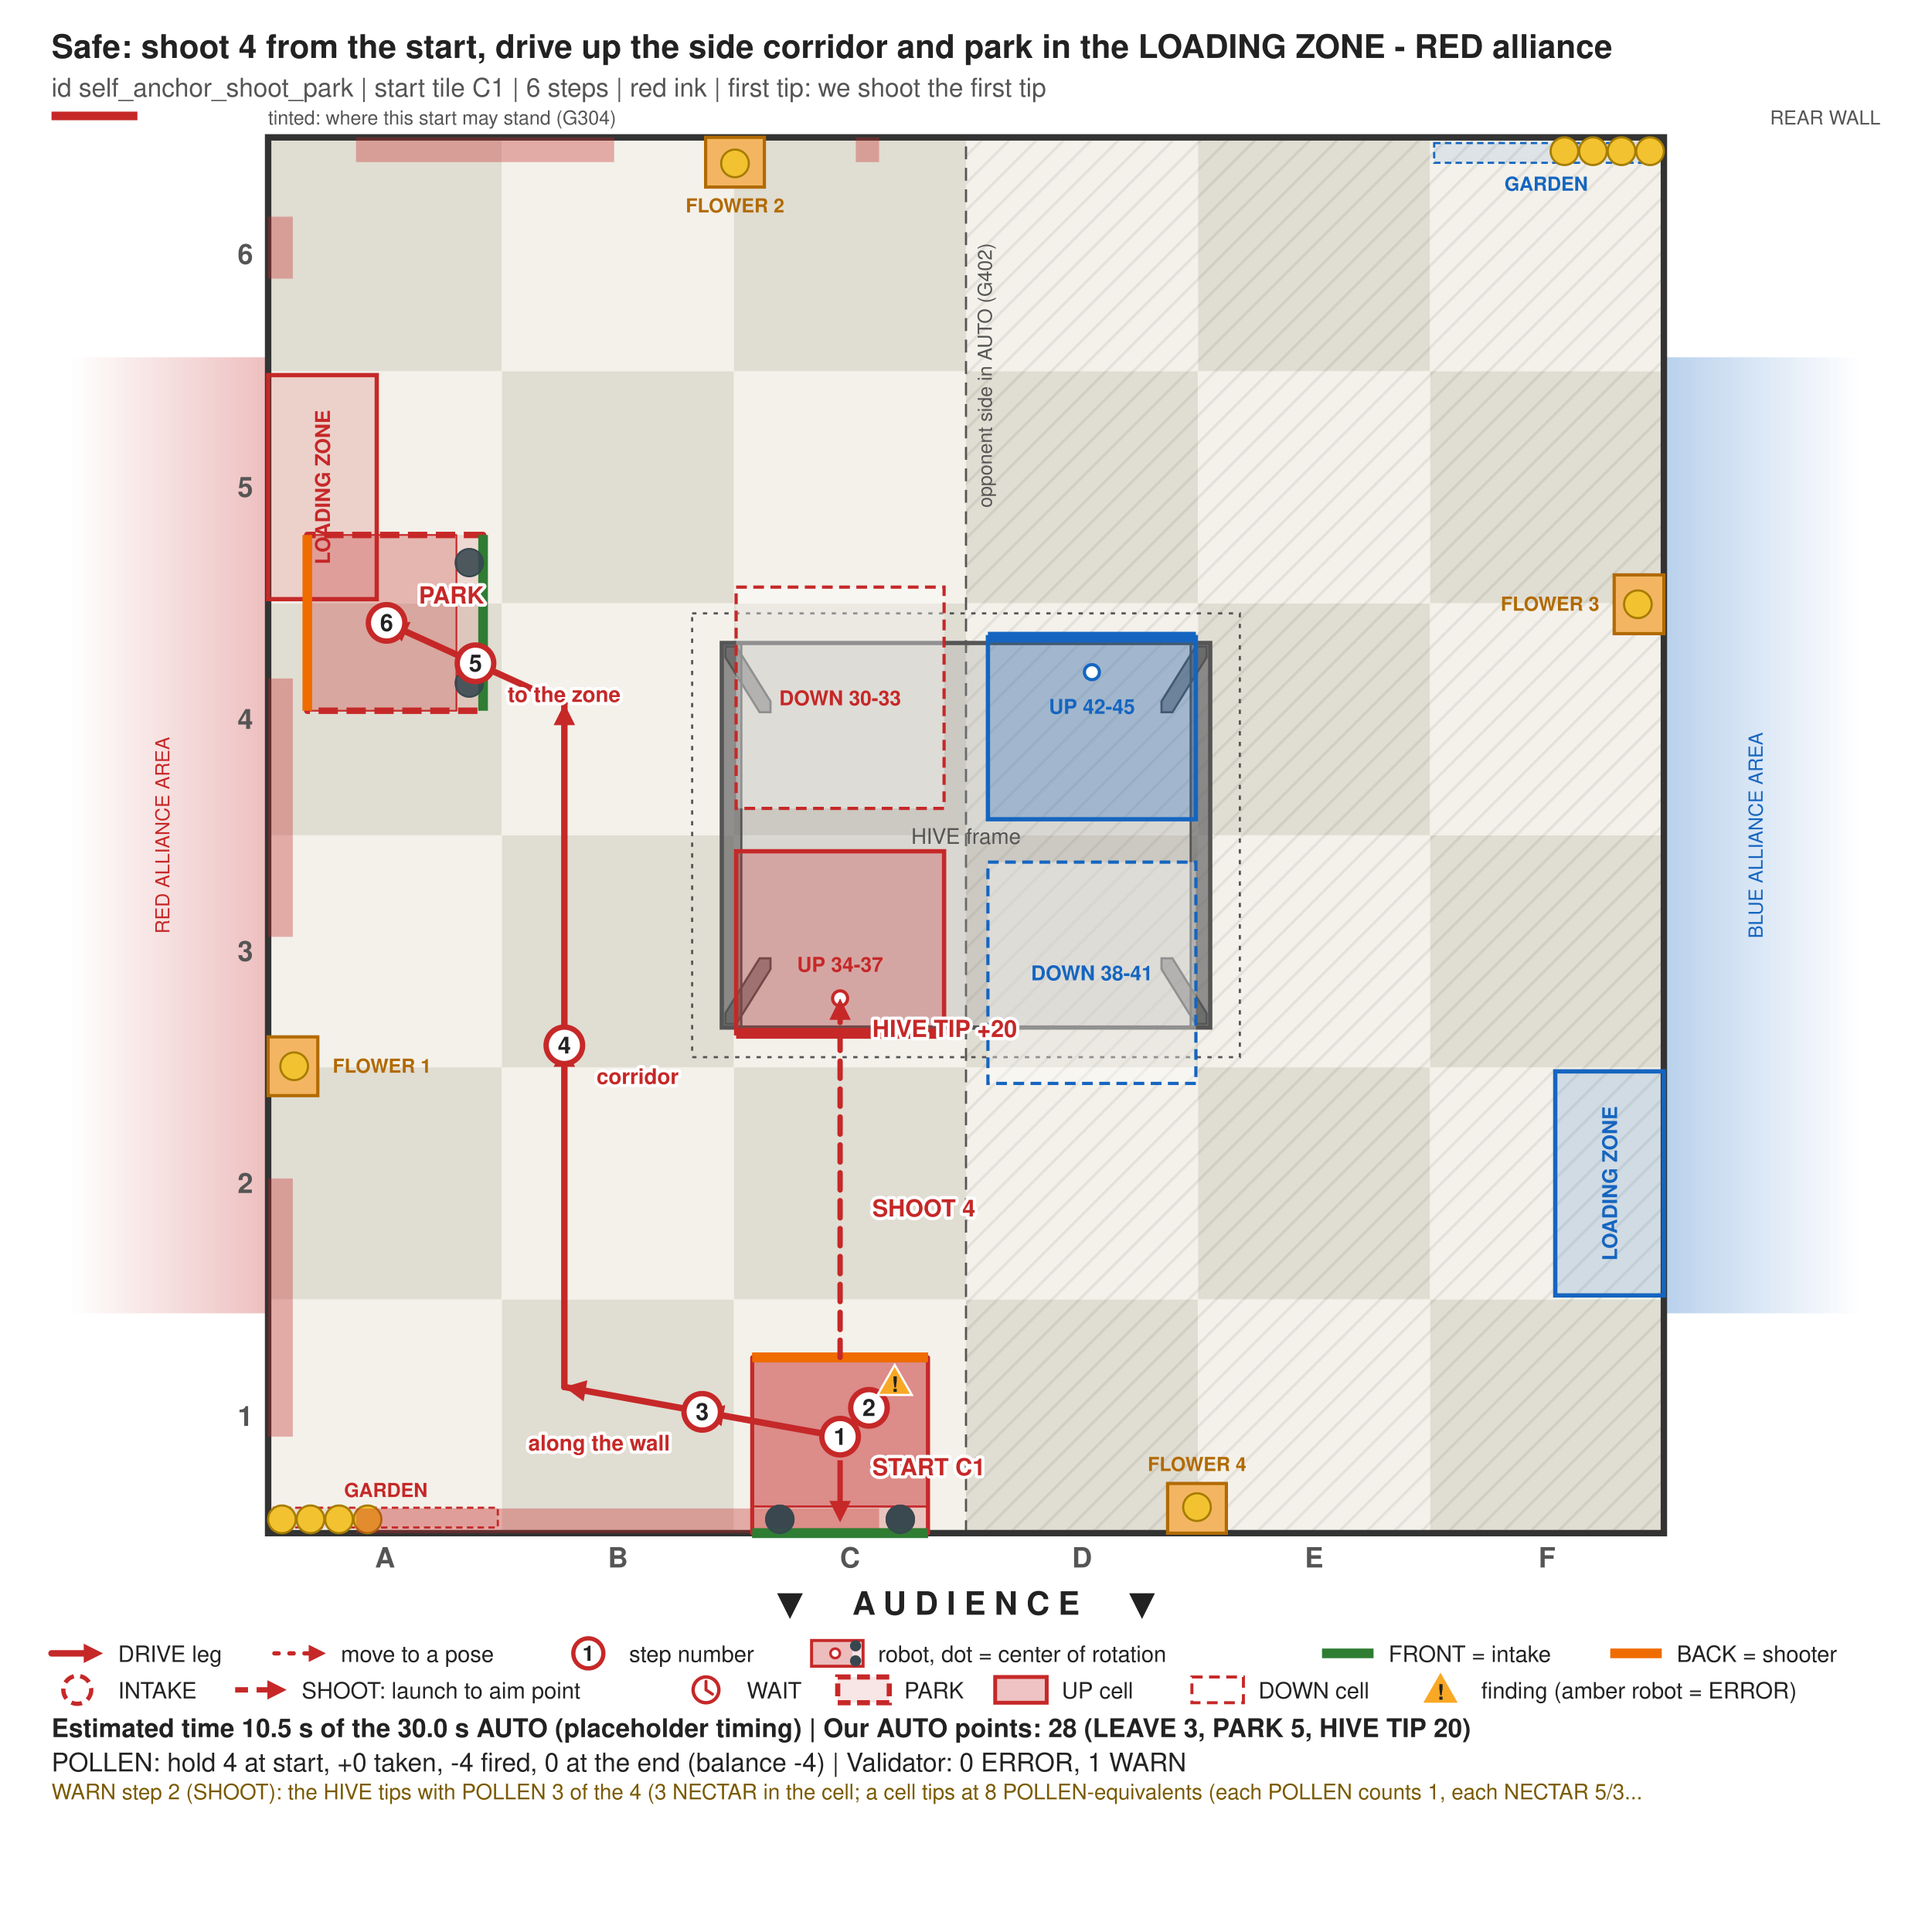
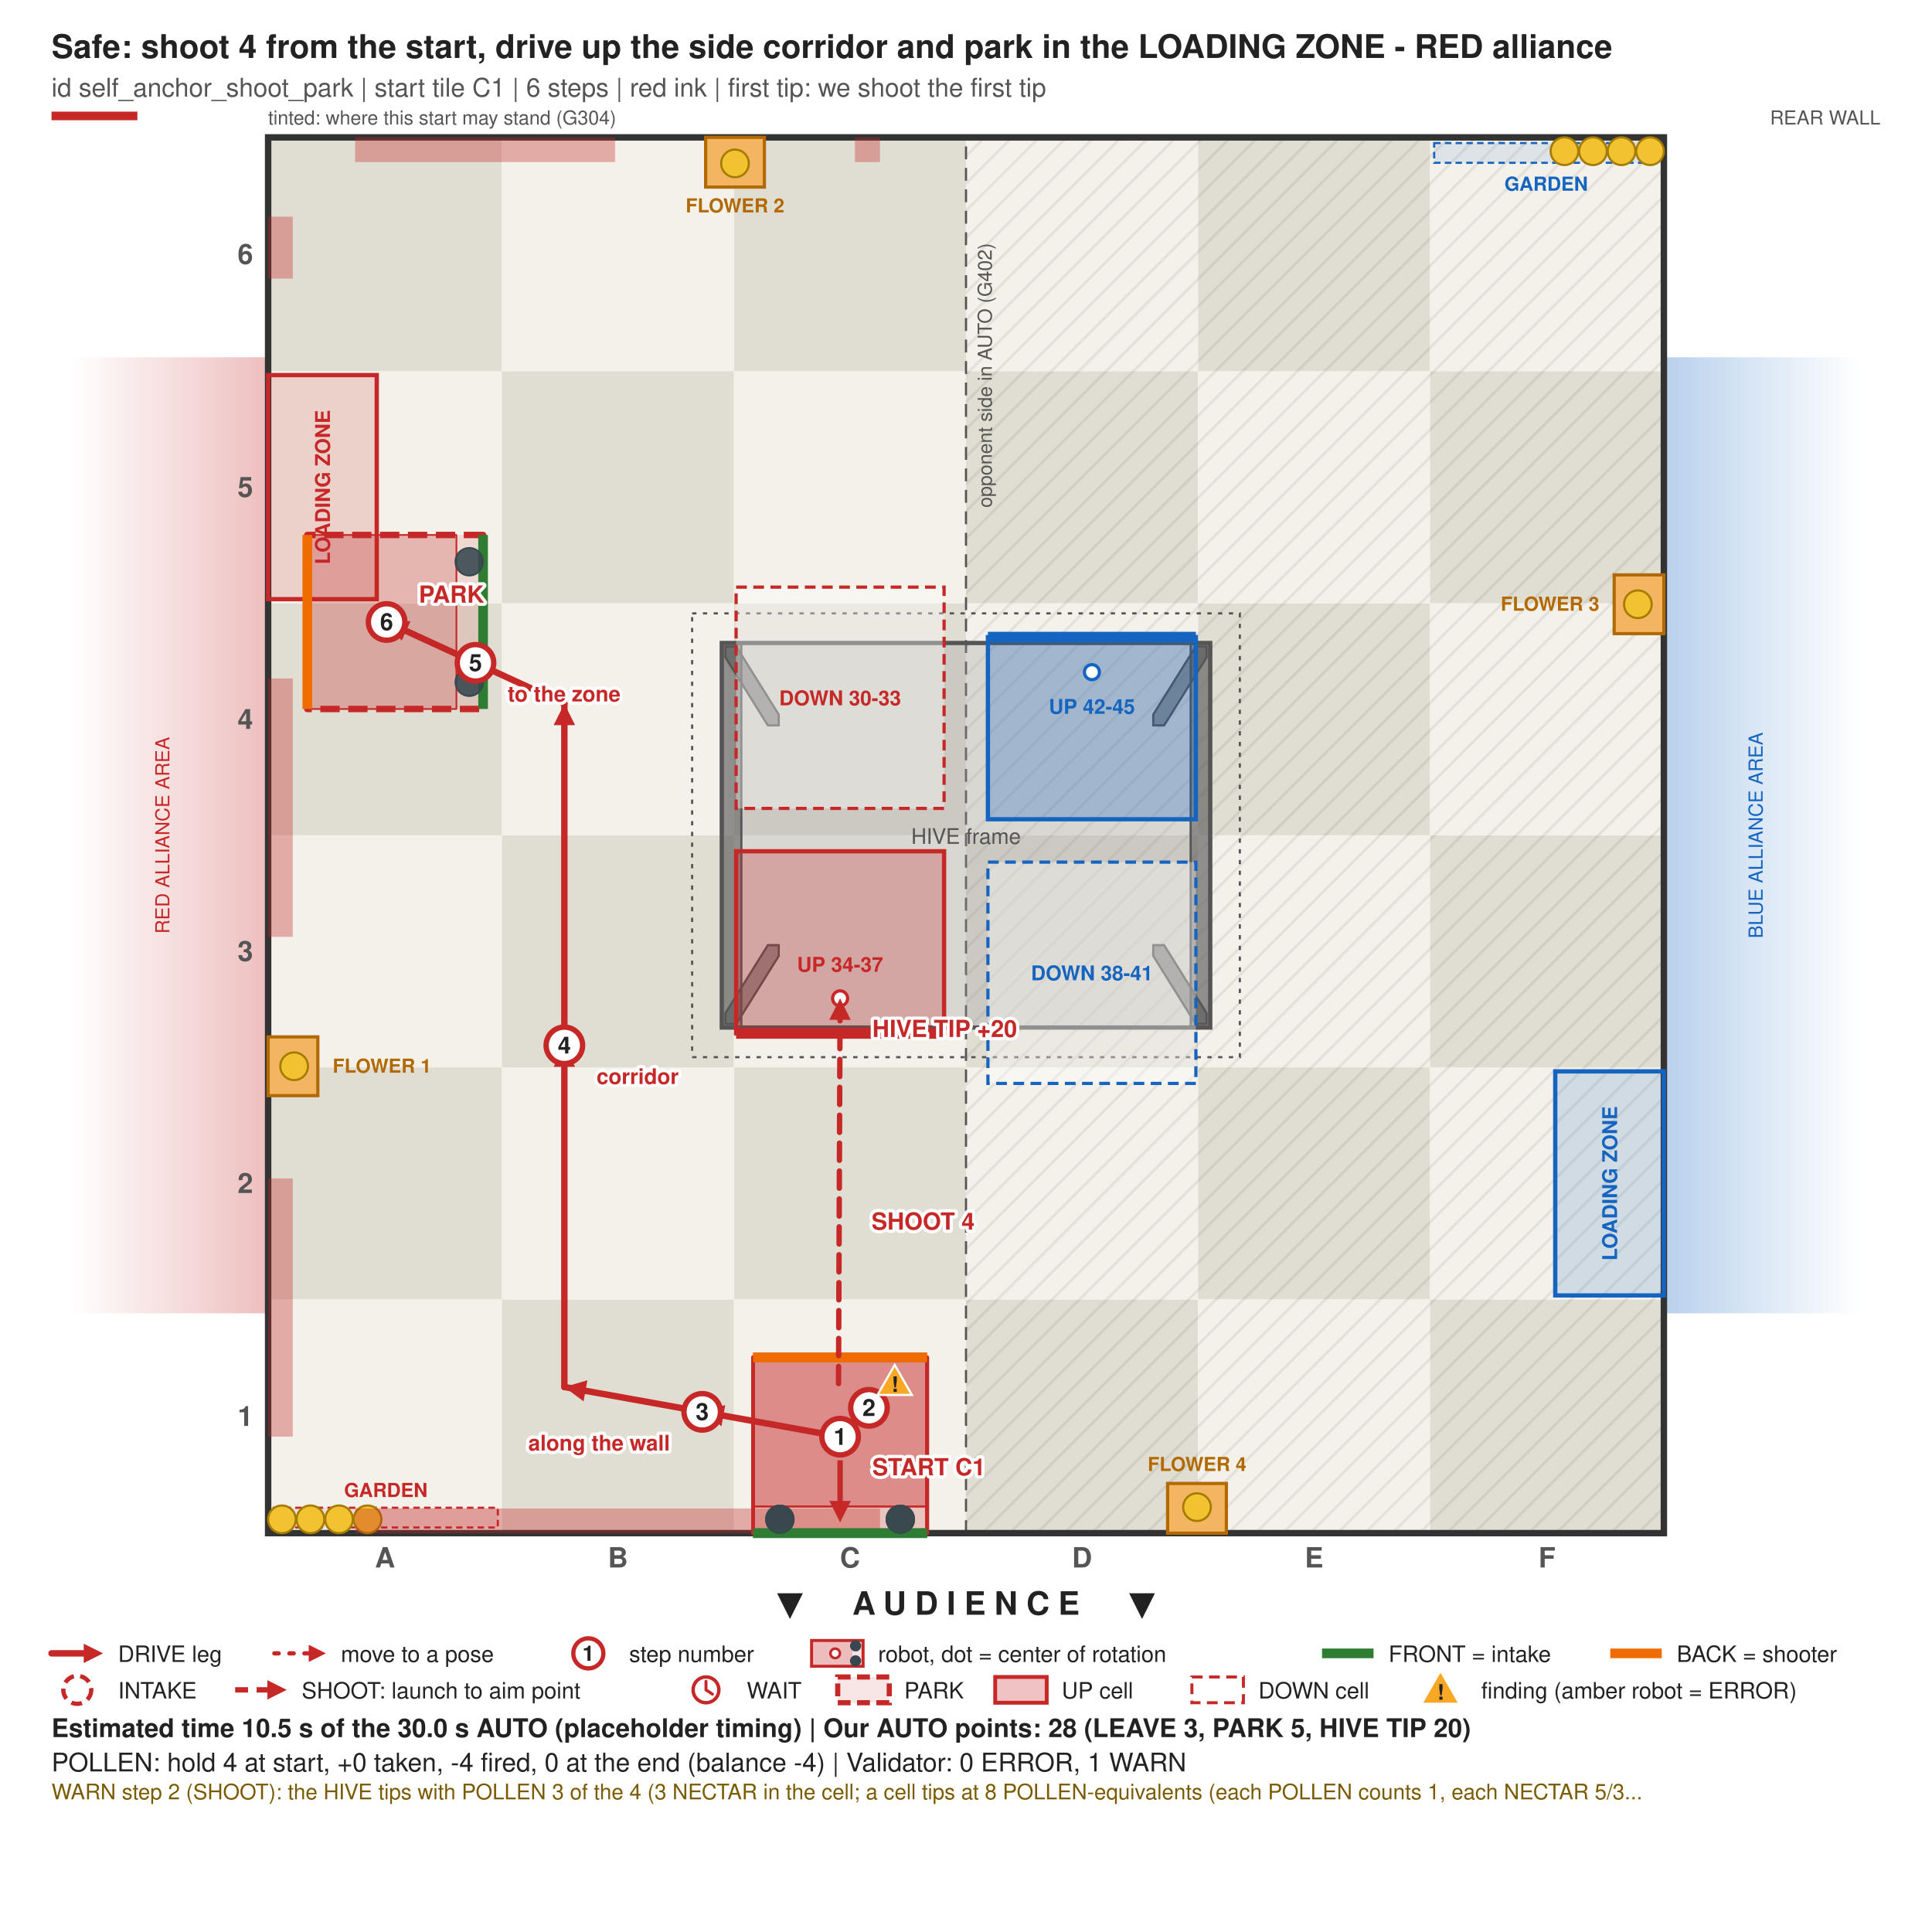
<svg xmlns="http://www.w3.org/2000/svg" viewBox="0 0 900 900" width="900" height="900" role="img" aria-labelledby="svg-title svg-desc" font-family="Helvetica, Arial, sans-serif">
  <defs>
    <linearGradient id="area-red" x1="1" y1="0" x2="0" y2="0">
      <stop offset="0" stop-color="#c62828" stop-opacity="0.30" />
      <stop offset="1" stop-color="#c62828" stop-opacity="0" />
    </linearGradient>
    <linearGradient id="area-blue" x1="0" y1="0" x2="1" y2="0">
      <stop offset="0" stop-color="#1565c0" stop-opacity="0.30" />
      <stop offset="1" stop-color="#1565c0" stop-opacity="0" />
    </linearGradient>
    <pattern id="opponent-hatch" width="9" height="9" patternUnits="userSpaceOnUse" patternTransform="rotate(45)">
      <line x1="0" y1="0" x2="0" y2="9" stroke="#000000" stroke-opacity="0.07" stroke-width="2.5" />
    </pattern>
  </defs>
  <rect id="background" x="0" y="0" width="900" height="900" fill="#ffffff" />
  <text id="title" x="24" y="27" font-size="15.21" font-weight="bold" fill="#222222">Safe: shoot 4 from the start, drive up the side corridor and park in the LOADING ZONE - RED alliance</text>
  <text id="subtitle" x="24" y="45" font-size="12" fill="#555555">id self_anchor_shoot_park  |  start tile C1  |  6 steps  |  red ink  |  first tip: we shoot the first tip</text>
  <rect x="24" y="52" width="40" height="4" fill="#c62828" />
  <g id="field">
    <rect class="alliance-area" data-alliance="RED" x="32.9" y="166.43" width="92" height="445.37" fill="url(#area-red)" />
    <rect class="alliance-area" data-alliance="BLUE" x="775.1" y="166.43" width="92" height="445.37" fill="url(#area-blue)" />
    <text x="78.9" y="389.12" font-size="9" fill="#c62828" text-anchor="middle" transform="rotate(-90 78.9 389.12)">RED ALLIANCE AREA</text>
    <text x="821.1" y="389.12" font-size="9" fill="#1565c0" text-anchor="middle" transform="rotate(-90 821.1 389.12)">BLUE ALLIANCE AREA</text>
    <rect class="tile" data-tile="A1" x="124.9" y="605.3" width="108.9" height="108.9" fill="#f3f1ea" />
    <rect class="tile" data-tile="A2" x="124.9" y="497.2" width="108.9" height="108.1" fill="#e0ddd2" />
    <rect class="tile" data-tile="A3" x="124.9" y="389.1" width="108.9" height="108.1" fill="#f3f1ea" />
    <rect class="tile" data-tile="A4" x="124.9" y="281" width="108.9" height="108.1" fill="#e0ddd2" />
    <rect class="tile" data-tile="A5" x="124.9" y="172.9" width="108.9" height="108.1" fill="#f3f1ea" />
    <rect class="tile" data-tile="A6" x="124.9" y="64" width="108.9" height="108.9" fill="#e0ddd2" />
    <rect class="tile" data-tile="B1" x="233.8" y="605.3" width="108.1" height="108.9" fill="#e0ddd2" />
    <rect class="tile" data-tile="B2" x="233.8" y="497.2" width="108.1" height="108.1" fill="#f3f1ea" />
    <rect class="tile" data-tile="B3" x="233.8" y="389.1" width="108.1" height="108.1" fill="#e0ddd2" />
    <rect class="tile" data-tile="B4" x="233.8" y="281" width="108.1" height="108.1" fill="#f3f1ea" />
    <rect class="tile" data-tile="B5" x="233.8" y="172.9" width="108.1" height="108.1" fill="#e0ddd2" />
    <rect class="tile" data-tile="B6" x="233.8" y="64" width="108.1" height="108.9" fill="#f3f1ea" />
    <rect class="tile" data-tile="C1" x="341.9" y="605.3" width="108.1" height="108.9" fill="#f3f1ea" />
    <rect class="tile" data-tile="C2" x="341.9" y="497.2" width="108.1" height="108.1" fill="#e0ddd2" />
    <rect class="tile" data-tile="C3" x="341.9" y="389.1" width="108.1" height="108.1" fill="#f3f1ea" />
    <rect class="tile" data-tile="C4" x="341.9" y="281" width="108.1" height="108.1" fill="#e0ddd2" />
    <rect class="tile" data-tile="C5" x="341.9" y="172.9" width="108.1" height="108.1" fill="#f3f1ea" />
    <rect class="tile" data-tile="C6" x="341.9" y="64" width="108.1" height="108.9" fill="#e0ddd2" />
    <rect class="tile" data-tile="D1" x="450" y="605.3" width="108.1" height="108.9" fill="#e0ddd2" />
    <rect class="tile" data-tile="D2" x="450" y="497.2" width="108.1" height="108.1" fill="#f3f1ea" />
    <rect class="tile" data-tile="D3" x="450" y="389.1" width="108.1" height="108.1" fill="#e0ddd2" />
    <rect class="tile" data-tile="D4" x="450" y="281" width="108.1" height="108.1" fill="#f3f1ea" />
    <rect class="tile" data-tile="D5" x="450" y="172.9" width="108.1" height="108.1" fill="#e0ddd2" />
    <rect class="tile" data-tile="D6" x="450" y="64" width="108.1" height="108.9" fill="#f3f1ea" />
    <rect class="tile" data-tile="E1" x="558.1" y="605.3" width="108.1" height="108.9" fill="#f3f1ea" />
    <rect class="tile" data-tile="E2" x="558.1" y="497.2" width="108.1" height="108.1" fill="#e0ddd2" />
    <rect class="tile" data-tile="E3" x="558.1" y="389.1" width="108.1" height="108.1" fill="#f3f1ea" />
    <rect class="tile" data-tile="E4" x="558.1" y="281" width="108.1" height="108.1" fill="#e0ddd2" />
    <rect class="tile" data-tile="E5" x="558.1" y="172.9" width="108.1" height="108.1" fill="#f3f1ea" />
    <rect class="tile" data-tile="E6" x="558.1" y="64" width="108.1" height="108.9" fill="#e0ddd2" />
    <rect class="tile" data-tile="F1" x="666.2" y="605.3" width="108.9" height="108.9" fill="#e0ddd2" />
    <rect class="tile" data-tile="F2" x="666.2" y="497.2" width="108.9" height="108.1" fill="#f3f1ea" />
    <rect class="tile" data-tile="F3" x="666.2" y="389.1" width="108.9" height="108.1" fill="#e0ddd2" />
    <rect class="tile" data-tile="F4" x="666.2" y="281" width="108.9" height="108.1" fill="#f3f1ea" />
    <rect class="tile" data-tile="F5" x="666.2" y="172.9" width="108.9" height="108.1" fill="#e0ddd2" />
    <rect class="tile" data-tile="F6" x="666.2" y="64" width="108.9" height="108.9" fill="#f3f1ea" />
    <rect id="opponent-side" x="450" y="64" width="325.1" height="650.2" fill="url(#opponent-hatch)" />
    <line id="side-line" x1="450" y1="714.2" x2="450" y2="64" stroke="#555555" stroke-width="1" stroke-dasharray="6 4" />
    <text id="opponent-label" x="462" y="174.86" font-size="9" fill="#555555" text-anchor="middle" transform="rotate(-90 462 174.86)">opponent side in AUTO (G402)</text>
    <text class="tile-label" x="179.35" y="730.2" font-size="13" font-weight="bold" text-anchor="middle" fill="#555555">A</text>
    <text class="tile-label" x="287.85" y="730.2" font-size="13" font-weight="bold" text-anchor="middle" fill="#555555">B</text>
    <text class="tile-label" x="395.95" y="730.2" font-size="13" font-weight="bold" text-anchor="middle" fill="#555555">C</text>
    <text class="tile-label" x="504.05" y="730.2" font-size="13" font-weight="bold" text-anchor="middle" fill="#555555">D</text>
    <text class="tile-label" x="612.15" y="730.2" font-size="13" font-weight="bold" text-anchor="middle" fill="#555555">E</text>
    <text class="tile-label" x="720.65" y="730.2" font-size="13" font-weight="bold" text-anchor="middle" fill="#555555">F</text>
    <text class="tile-label" x="117.9" y="664.25" font-size="13" font-weight="bold" text-anchor="end" fill="#555555">1</text>
    <text class="tile-label" x="117.9" y="555.75" font-size="13" font-weight="bold" text-anchor="end" fill="#555555">2</text>
    <text class="tile-label" x="117.9" y="447.65" font-size="13" font-weight="bold" text-anchor="end" fill="#555555">3</text>
    <text class="tile-label" x="117.9" y="339.55" font-size="13" font-weight="bold" text-anchor="end" fill="#555555">4</text>
    <text class="tile-label" x="117.9" y="231.45" font-size="13" font-weight="bold" text-anchor="end" fill="#555555">5</text>
    <text class="tile-label" x="117.9" y="122.95" font-size="13" font-weight="bold" text-anchor="end" fill="#555555">6</text>
    <rect id="field-border" x="124.9" y="64" width="650.2" height="650.2" fill="none" stroke="#333333" stroke-width="3" />
  </g>
  <g id="structures">
    <rect id="hive-frame" x="336.23" y="299.53" width="227.54" height="179.14" fill="#9a9a9a" fill-opacity="0.30" stroke="#555555" stroke-width="2" />
    <rect id="hive-keepout" x="322.43" y="285.73" width="255.14" height="206.74" fill="none" stroke="#555555" stroke-width="1" stroke-dasharray="2 3" />
    <g id="hive-solid">
      <polygon class="hive-foot" points="336.23,478.67 345.35,478.67 345.35,299.53 336.23,299.53" fill="#555555" fill-opacity="0.55" stroke="#555555" stroke-width="1" />
      <polygon class="hive-foot" points="554.65,478.67 563.77,478.67 563.77,299.53 554.65,299.53" fill="#555555" fill-opacity="0.55" stroke="#555555" stroke-width="1" />
-       <polygon class="hive-foot" points="337.94,477.01 343,477.01 358.92,451.48 358.92,446.42 353.86,446.42 337.94,471.95" fill="#555555" fill-opacity="0.55" stroke="#555555" stroke-width="1" />
-       <polygon class="hive-foot" points="337.94,306.25 353.86,331.78 358.92,331.78 358.92,326.72 343,301.19 337.94,301.19" fill="#555555" fill-opacity="0.55" stroke="#555555" stroke-width="1" />
-       <polygon class="hive-foot" points="541.08,451.48 557,477.01 562.06,477.01 562.06,471.95 546.14,446.42 541.08,446.42" fill="#555555" fill-opacity="0.55" stroke="#555555" stroke-width="1" />
-       <polygon class="hive-foot" points="541.08,331.78 546.14,331.78 562.06,306.25 562.06,301.19 557,301.19 541.08,326.72" fill="#555555" fill-opacity="0.55" stroke="#555555" stroke-width="1" />
+       <polygon class="hive-foot" points="337.94,477.01 343,477.01 362.76,445.34 362.76,440.28 357.7,440.28 337.94,471.95" fill="#555555" fill-opacity="0.55" stroke="#555555" stroke-width="1" />
+       <polygon class="hive-foot" points="337.94,306.25 357.7,337.92 362.76,337.92 362.76,332.86 343,301.19 337.94,301.19" fill="#555555" fill-opacity="0.55" stroke="#555555" stroke-width="1" />
+       <polygon class="hive-foot" points="537.24,445.34 557,477.01 562.06,477.01 562.06,471.95 542.3,440.28 537.24,440.28" fill="#555555" fill-opacity="0.55" stroke="#555555" stroke-width="1" />
+       <polygon class="hive-foot" points="537.24,337.92 542.3,337.92 562.06,306.25 562.06,301.19 557,301.19 537.24,332.86" fill="#555555" fill-opacity="0.55" stroke="#555555" stroke-width="1" />
    </g>
    <text x="450" y="393.1" font-size="10" fill="#555555" text-anchor="middle">HIVE frame</text>
    <g class="hive" data-alliance="RED">
      <g class="cell cell-down" data-alliance="RED" data-side="REAR">
        <rect x="342.91" y="273.5" width="96.88" height="103.09" fill="#ffffff" fill-opacity="0.35" stroke="#c62828" stroke-width="1.5" stroke-dasharray="5 3" />
        <text x="391.35" y="328.55" font-size="9.5" font-weight="bold" fill="#c62828" text-anchor="middle">DOWN 30-33</text>
      </g>
      <g class="cell cell-up" data-alliance="RED" data-side="AUDIENCE">
        <rect x="342.91" y="396.55" width="96.88" height="84.82" fill="#c62828" fill-opacity="0.28" stroke="#c62828" stroke-width="2" />
        <line class="cell-opening" x1="342.91" y1="481.38" x2="439.79" y2="481.38" stroke="#c62828" stroke-width="5" />
        <circle class="aim-point" cx="391.35" cy="465.08" r="3.5" fill="#ffffff" stroke="#c62828" stroke-width="1.5" />
        <text x="391.35" y="452.68" font-size="9.5" font-weight="bold" fill="#c62828" text-anchor="middle">UP 34-37</text>
      </g>
    </g>
    <g class="hive" data-alliance="BLUE">
      <g class="cell cell-down" data-alliance="BLUE" data-side="AUDIENCE">
        <rect x="460.21" y="401.61" width="96.88" height="103.09" fill="#ffffff" fill-opacity="0.35" stroke="#1565c0" stroke-width="1.5" stroke-dasharray="5 3" />
        <text x="508.65" y="456.66" font-size="9.5" font-weight="bold" fill="#1565c0" text-anchor="middle">DOWN 38-41</text>
      </g>
      <g class="cell cell-up" data-alliance="BLUE" data-side="REAR">
        <rect x="460.21" y="296.82" width="96.88" height="84.82" fill="#1565c0" fill-opacity="0.28" stroke="#1565c0" stroke-width="2" />
        <line class="cell-opening" x1="460.21" y1="296.82" x2="557.09" y2="296.82" stroke="#1565c0" stroke-width="5" />
        <circle class="aim-point" cx="508.65" cy="313.12" r="3.5" fill="#ffffff" stroke="#1565c0" stroke-width="1.5" />
        <text x="508.65" y="332.52" font-size="9.5" font-weight="bold" fill="#1565c0" text-anchor="middle">UP 42-45</text>
      </g>
    </g>
    <g class="flower" data-flower="1">
      <rect x="124.9" y="483.02" width="23.15" height="27.37" fill="#f3b562" stroke="#b26a00" stroke-width="1.5" />
      <circle cx="137.02" cy="496.71" r="6.44" fill="#f2c230" stroke="#a67c00" stroke-width="1" />
      <text x="154.95" y="499.71" font-size="9" fill="#b26a00" font-weight="bold" text-anchor="start">FLOWER 1</text>
    </g>
    <g class="flower" data-flower="2">
      <rect x="328.71" y="64" width="27.37" height="23.15" fill="#f3b562" stroke="#b26a00" stroke-width="1.5" />
      <circle cx="342.39" cy="76.12" r="6.44" fill="#f2c230" stroke="#a67c00" stroke-width="1" />
      <text x="342.39" y="98.95" font-size="9" fill="#b26a00" font-weight="bold" text-anchor="middle">FLOWER 2</text>
    </g>
    <g class="flower" data-flower="3">
      <rect x="751.95" y="267.81" width="23.15" height="27.37" fill="#f3b562" stroke="#b26a00" stroke-width="1.5" />
      <circle cx="762.98" cy="281.49" r="6.44" fill="#f2c230" stroke="#a67c00" stroke-width="1" />
      <text x="745.05" y="284.49" font-size="9" fill="#b26a00" font-weight="bold" text-anchor="end">FLOWER 3</text>
    </g>
    <g class="flower" data-flower="4">
      <rect x="543.92" y="691.05" width="27.37" height="23.15" fill="#f3b562" stroke="#b26a00" stroke-width="1.5" />
      <circle cx="557.61" cy="702.08" r="6.44" fill="#f2c230" stroke="#a67c00" stroke-width="1" />
      <text x="557.61" y="685.25" font-size="9" fill="#b26a00" font-weight="bold" text-anchor="middle">FLOWER 4</text>
    </g>
    <g class="garden" data-alliance="RED">
      <rect x="127.54" y="702.36" width="104.37" height="9.2" fill="#c62828" fill-opacity="0.10" stroke="#c62828" stroke-width="1" stroke-dasharray="3 2" />
      <circle class="pollen" cx="131.34" cy="707.76" r="6.44" fill="#f2c230" stroke="#a67c00" stroke-width="1" />
      <circle class="pollen" cx="144.63" cy="707.76" r="6.44" fill="#f2c230" stroke="#a67c00" stroke-width="1" />
      <circle class="pollen" cx="157.93" cy="707.76" r="6.44" fill="#f2c230" stroke="#a67c00" stroke-width="1" />
      <circle class="pollen" cx="171.22" cy="707.76" r="6.44" fill="#f2c230" stroke="#a67c00" stroke-width="1" />
      <text x="179.73" y="697.36" font-size="9" fill="#c62828" text-anchor="middle" font-weight="bold">GARDEN</text>
    </g>
    <g class="loading-zone" data-alliance="RED">
      <rect x="124.9" y="174.74" width="50.6" height="104.37" fill="#c62828" fill-opacity="0.16" stroke="#c62828" stroke-width="2" />
      <text x="150.2" y="230.43" font-size="9.5" font-weight="bold" fill="#c62828" text-anchor="middle" transform="rotate(-90 150.2 226.93)">LOADING ZONE</text>
    </g>
    <g class="garden" data-alliance="BLUE">
      <rect x="668.09" y="66.64" width="104.37" height="9.2" fill="#1565c0" fill-opacity="0.10" stroke="#1565c0" stroke-width="1" stroke-dasharray="3 2" />
      <circle class="pollen" cx="768.66" cy="70.44" r="6.44" fill="#f2c230" stroke="#a67c00" stroke-width="1" />
      <circle class="pollen" cx="755.37" cy="70.44" r="6.44" fill="#f2c230" stroke="#a67c00" stroke-width="1" />
      <circle class="pollen" cx="742.07" cy="70.44" r="6.44" fill="#f2c230" stroke="#a67c00" stroke-width="1" />
      <circle class="pollen" cx="728.78" cy="70.44" r="6.44" fill="#f2c230" stroke="#a67c00" stroke-width="1" />
      <text x="720.27" y="88.84" font-size="9" fill="#1565c0" text-anchor="middle" font-weight="bold">GARDEN</text>
    </g>
    <g class="loading-zone" data-alliance="BLUE">
      <rect x="724.5" y="499.09" width="50.6" height="104.37" fill="#1565c0" fill-opacity="0.16" stroke="#1565c0" stroke-width="2" />
      <text x="749.8" y="554.77" font-size="9.5" font-weight="bold" fill="#1565c0" text-anchor="middle" transform="rotate(-90 749.8 551.27)">LOADING ZONE</text>
    </g>
    <text id="audience-label" x="450" y="752.2" font-size="15" font-weight="bold" letter-spacing="4" text-anchor="middle" fill="#222222">AUDIENCE</text>
    <polygon class="compass-arrow" points="362,742.2 374,742.2 368,754.2" fill="#222222" />
    <polygon class="compass-arrow" points="526,742.2 538,742.2 532,754.2" fill="#222222" />
    <text x="876" y="58" font-size="9" fill="#555555" text-anchor="end">REAR WALL</text>
  </g>
  <g id="start-bands" data-heading="-90">
    <rect class="start-band" data-wall="RED" data-from="9.77" data-to="35.92" x="124.9" y="548.99" width="11.5" height="120.27" fill="#c62828" fill-opacity="0.35" />
    <rect class="start-band" data-wall="RED" data-from="60.39" data-to="86.55" x="124.9" y="316.05" width="11.5" height="120.37" fill="#c62828" fill-opacity="0.35" />
    <rect class="start-band" data-wall="RED" data-from="127.04" data-to="133.32" x="124.9" y="100.94" width="11.5" height="28.86" fill="#c62828" fill-opacity="0.35" />
-     <rect class="start-band" data-wall="AUDIENCE" data-from="8.9" data-to="61.87" x="165.84" y="702.7" width="243.68" height="11.5" fill="#c62828" fill-opacity="0.35" />
-     <rect class="start-band" data-wall="REAR" data-from="8.9" data-to="35.05" x="165.84" y="64" width="120.27" height="11.5" fill="#c62828" fill-opacity="0.35" />
-     <rect class="start-band" data-wall="REAR" data-from="59.52" data-to="61.87" x="398.67" y="64" width="10.85" height="11.5" fill="#c62828" fill-opacity="0.35" />
+     <rect class="start-band" data-wall="AUDIENCE" data-from="8.81" data-to="61.96" x="165.43" y="702.7" width="244.51" height="11.5" fill="#c62828" fill-opacity="0.35" />
+     <rect class="start-band" data-wall="REAR" data-from="8.81" data-to="35.14" x="165.43" y="64" width="121.1" height="11.5" fill="#c62828" fill-opacity="0.35" />
+     <rect class="start-band" data-wall="REAR" data-from="59.43" data-to="61.96" x="398.26" y="64" width="11.67" height="11.5" fill="#c62828" fill-opacity="0.35" />
    <text class="start-band-label" x="124.9" y="58" font-size="9" fill="#555555">tinted: where this start may stand (G304)</text>
  </g>
  <g id="route" data-ink="#c62828" data-alliance="RED" data-route="self_anchor_shoot_park">
    <g class="drive-leg" data-step="3" data-mode="CONSTANT">
      <path class="leg" d="M 391.35 669.26 L 262.9 646.12" fill="none" stroke="#c62828" stroke-width="3" stroke-linecap="round" stroke-linejoin="round" />
      <polygon class="arrowhead" points="327.12,657.69 337.85,654.54 336.08,664.38" fill="#c62828" />
      <polygon class="arrowhead" points="262.9,646.12 273.63,642.97 271.85,652.81" fill="#c62828" />
    </g>
    <g class="drive-leg" data-step="4" data-mode="REVERSE_TANGENT">
      <path class="leg" d="M 262.9 646.12 L 262.9 327.8" fill="none" stroke="#c62828" stroke-width="3" stroke-linecap="round" stroke-linejoin="round" />
      <polygon class="arrowhead" points="262.9,486.96 267.9,496.96 257.9,496.96" fill="#c62828" />
      <polygon class="arrowhead" points="262.9,327.8 267.9,337.8 257.9,337.8" fill="#c62828" />
    </g>
    <g class="drive-leg" data-step="5" data-mode="LINEAR">
-       <path class="leg" d="M 262.9 327.8 L 180.1 290.15" fill="none" stroke="#c62828" stroke-width="3" stroke-linecap="round" stroke-linejoin="round" />
-       <polygon class="arrowhead" points="180.1,290.15 191.27,289.74 187.13,298.84" fill="#c62828" />
+       <path class="leg" d="M 262.9 327.8 L 180.1 289.74" fill="none" stroke="#c62828" stroke-width="3" stroke-linecap="round" stroke-linejoin="round" />
+       <polygon class="arrowhead" points="180.1,289.74 191.27,289.37 187.1,298.46" fill="#c62828" />
    </g>
    <g id="start-footprint" class="footprint start" data-step="1">
-       <polygon class="outline" points="432.29,714.2 432.29,632.32 350.41,632.32 350.41,714.2" fill="#c62828" fill-opacity="0.14" stroke="#c62828" stroke-width="1.8" stroke-linejoin="round" />
-       <polygon class="chassis" points="432.29,701.78 432.29,632.32 350.41,632.32 350.41,701.78" fill="#c62828" fill-opacity="0.2" stroke="#c62828" stroke-width="0.8" stroke-linejoin="round" />
-       <line class="front-edge" x1="432.29" y1="714.2" x2="350.41" y2="714.2" stroke="#2e7d32" stroke-width="4.5" />
-       <line class="back-edge" x1="432.29" y1="632.32" x2="350.41" y2="632.32" stroke="#ef6c00" stroke-width="4.5" />
+       <polygon class="outline" points="431.88,714.2 431.88,632.32 350.82,632.32 350.82,714.2" fill="#c62828" fill-opacity="0.14" stroke="#c62828" stroke-width="1.8" stroke-linejoin="round" />
+       <polygon class="chassis" points="431.88,701.78 431.88,632.32 350.82,632.32 350.82,701.78" fill="#c62828" fill-opacity="0.2" stroke="#c62828" stroke-width="0.8" stroke-linejoin="round" />
+       <line class="front-edge" x1="431.88" y1="714.2" x2="350.82" y2="714.2" stroke="#2e7d32" stroke-width="4.5" />
+       <line class="back-edge" x1="431.88" y1="632.32" x2="350.82" y2="632.32" stroke="#ef6c00" stroke-width="4.5" />
      <circle class="wheel" data-wheel="LEFT" cx="419.41" cy="707.76" r="6.44" fill="#37474f" fill-opacity="0.88" stroke="#37474f" stroke-width="0.8" />
      <circle class="wheel" data-wheel="RIGHT" cx="363.29" cy="707.76" r="6.44" fill="#37474f" fill-opacity="0.88" stroke="#37474f" stroke-width="0.8" />
      <g class="pose-point" data-x="57.92" data-y="9.77">
        <circle cx="391.35" cy="669.26" r="3.4" fill="#ffffff" fill-opacity="0.92" stroke="#c62828" stroke-width="1.6" />
        <line x1="387.95" y1="669.26" x2="394.75" y2="669.26" stroke="#c62828" stroke-width="1" />
        <line x1="391.35" y1="665.86" x2="391.35" y2="672.66" stroke="#c62828" stroke-width="1" />
      </g>
      <line class="heading-arrow" x1="391.35" y1="680.26" x2="391.35" y2="701.2" stroke="#c62828" stroke-width="2.5" />
      <polygon class="arrowhead" points="391.35,709.2 386.35,699.2 396.35,699.2" fill="#c62828" />
    </g>
    <g class="shoot-pose" data-step="2" data-nominal="false">
-       <polygon class="outline" points="432.29,714.2 432.29,632.32 350.41,632.32 350.41,714.2" fill="#c62828" fill-opacity="0.1" stroke="#c62828" stroke-width="1.8" stroke-linejoin="round" />
-       <polygon class="chassis" points="432.29,701.78 432.29,632.32 350.41,632.32 350.41,701.78" fill="#c62828" fill-opacity="0.2" stroke="#c62828" stroke-width="0.8" stroke-linejoin="round" />
-       <line class="front-edge" x1="432.29" y1="714.2" x2="350.41" y2="714.2" stroke="#2e7d32" stroke-width="4.5" />
-       <line class="back-edge" x1="432.29" y1="632.32" x2="350.41" y2="632.32" stroke="#ef6c00" stroke-width="4.5" />
+       <polygon class="outline" points="431.88,714.2 431.88,632.32 350.82,632.32 350.82,714.2" fill="#c62828" fill-opacity="0.1" stroke="#c62828" stroke-width="1.8" stroke-linejoin="round" />
+       <polygon class="chassis" points="431.88,701.78 431.88,632.32 350.82,632.32 350.82,701.78" fill="#c62828" fill-opacity="0.2" stroke="#c62828" stroke-width="0.8" stroke-linejoin="round" />
+       <line class="front-edge" x1="431.88" y1="714.2" x2="350.82" y2="714.2" stroke="#2e7d32" stroke-width="4.5" />
+       <line class="back-edge" x1="431.88" y1="632.32" x2="350.82" y2="632.32" stroke="#ef6c00" stroke-width="4.5" />
      <circle class="wheel" data-wheel="LEFT" cx="419.41" cy="707.76" r="6.44" fill="#37474f" fill-opacity="0.88" stroke="#37474f" stroke-width="0.8" />
      <circle class="wheel" data-wheel="RIGHT" cx="363.29" cy="707.76" r="6.44" fill="#37474f" fill-opacity="0.88" stroke="#37474f" stroke-width="0.8" />
      <g class="pose-point" data-x="57.92" data-y="9.77">
        <circle cx="391.35" cy="669.26" r="3.4" fill="#ffffff" fill-opacity="0.92" stroke="#c62828" stroke-width="1.6" />
        <line x1="387.95" y1="669.26" x2="394.75" y2="669.26" stroke="#c62828" stroke-width="1" />
        <line x1="391.35" y1="665.86" x2="391.35" y2="672.66" stroke="#c62828" stroke-width="1" />
      </g>
-       <line class="shot" x1="391.35" y1="632.32" x2="391.35" y2="474.08" stroke="#c62828" stroke-width="2.5" stroke-dasharray="8 5" stroke-linecap="round" />
-       <polygon class="arrowhead" points="391.35,465.08 396.35,475.08 386.35,475.08" fill="#c62828" />
+       <line class="shot" x1="390.61" y1="644.51" x2="391.31" y2="474.08" stroke="#c62828" stroke-width="2.5" stroke-dasharray="8 5" stroke-linecap="round" />
+       <polygon class="arrowhead" points="391.35,465.08 396.31,475.1 386.31,475.06" fill="#c62828" />
    </g>
    <g class="park-outline" data-step="6">
-       <polygon class="outline" points="225.04,249.21 143.16,249.21 143.16,331.09 225.04,331.09" fill="#c62828" fill-opacity="0.12" stroke="#c62828" stroke-width="3" stroke-dasharray="9 4" stroke-linejoin="round" />
-       <polygon class="chassis" points="212.62,249.21 143.16,249.21 143.16,331.09 212.62,331.09" fill="#c62828" fill-opacity="0.2" stroke="#c62828" stroke-width="0.8" stroke-linejoin="round" />
-       <line class="front-edge" x1="225.04" y1="249.21" x2="225.04" y2="331.09" stroke="#2e7d32" stroke-width="4.5" />
-       <line class="back-edge" x1="143.16" y1="249.21" x2="143.16" y2="331.09" stroke="#ef6c00" stroke-width="4.5" />
-       <circle class="wheel" data-wheel="LEFT" cx="218.6" cy="262.09" r="6.44" fill="#37474f" fill-opacity="0.88" stroke="#37474f" stroke-width="0.8" />
-       <circle class="wheel" data-wheel="RIGHT" cx="218.6" cy="318.21" r="6.44" fill="#37474f" fill-opacity="0.88" stroke="#37474f" stroke-width="0.8" />
-       <g class="pose-point" data-x="12" data-y="92.18">
-         <circle cx="180.1" cy="290.15" r="3.4" fill="#ffffff" fill-opacity="0.92" stroke="#c62828" stroke-width="1.6" />
-         <line x1="176.7" y1="290.15" x2="183.5" y2="290.15" stroke="#c62828" stroke-width="1" />
-         <line x1="180.1" y1="286.75" x2="180.1" y2="293.55" stroke="#c62828" stroke-width="1" />
+       <polygon class="outline" points="225.04,249.21 143.16,249.21 143.16,330.27 225.04,330.27" fill="#c62828" fill-opacity="0.12" stroke="#c62828" stroke-width="3" stroke-dasharray="9 4" stroke-linejoin="round" />
+       <polygon class="chassis" points="212.62,249.21 143.16,249.21 143.16,330.27 212.62,330.27" fill="#c62828" fill-opacity="0.2" stroke="#c62828" stroke-width="0.8" stroke-linejoin="round" />
+       <line class="front-edge" x1="225.04" y1="249.21" x2="225.04" y2="330.27" stroke="#2e7d32" stroke-width="4.5" />
+       <line class="back-edge" x1="143.16" y1="249.21" x2="143.16" y2="330.27" stroke="#ef6c00" stroke-width="4.5" />
+       <circle class="wheel" data-wheel="LEFT" cx="218.6" cy="261.68" r="6.44" fill="#37474f" fill-opacity="0.88" stroke="#37474f" stroke-width="0.8" />
+       <circle class="wheel" data-wheel="RIGHT" cx="218.6" cy="317.8" r="6.44" fill="#37474f" fill-opacity="0.88" stroke="#37474f" stroke-width="0.8" />
+       <g class="pose-point" data-x="12" data-y="92.27">
+         <circle cx="180.1" cy="289.74" r="3.4" fill="#ffffff" fill-opacity="0.92" stroke="#c62828" stroke-width="1.6" />
+         <line x1="176.7" y1="289.74" x2="183.5" y2="289.74" stroke="#c62828" stroke-width="1" />
+         <line x1="180.1" y1="286.34" x2="180.1" y2="293.14" stroke="#c62828" stroke-width="1" />
      </g>
    </g>
    <g id="badges">
      <g class="badge" data-step="1" data-kind="START">
        <circle cx="391.35" cy="669.26" r="8.5" fill="#ffffff" stroke="#c62828" stroke-width="2.5" />
        <text x="391.35" y="673.06" font-size="11" font-weight="bold" text-anchor="middle" fill="#222222">1</text>
      </g>
      <g class="badge" data-step="2" data-kind="SHOOT">
        <circle cx="404.79" cy="655.82" r="8.5" fill="#ffffff" stroke="#c62828" stroke-width="2.5" />
        <text x="404.79" y="659.62" font-size="11" font-weight="bold" text-anchor="middle" fill="#222222">2</text>
      </g>
      <g class="badge" data-step="3" data-kind="DRIVE">
        <circle cx="327.12" cy="657.69" r="8.5" fill="#ffffff" stroke="#c62828" stroke-width="2.5" />
        <text x="327.12" y="661.49" font-size="11" font-weight="bold" text-anchor="middle" fill="#222222">3</text>
      </g>
      <g class="badge" data-step="4" data-kind="DRIVE">
        <circle cx="262.9" cy="486.96" r="8.5" fill="#ffffff" stroke="#c62828" stroke-width="2.5" />
        <text x="262.9" y="490.76" font-size="11" font-weight="bold" text-anchor="middle" fill="#222222">4</text>
      </g>
      <g class="badge" data-step="5" data-kind="DRIVE">
-         <circle cx="221.5" cy="308.98" r="8.5" fill="#ffffff" stroke="#c62828" stroke-width="2.5" />
-         <text x="221.5" y="312.78" font-size="11" font-weight="bold" text-anchor="middle" fill="#222222">5</text>
+         <circle cx="221.5" cy="308.77" r="8.5" fill="#ffffff" stroke="#c62828" stroke-width="2.5" />
+         <text x="221.5" y="312.57" font-size="11" font-weight="bold" text-anchor="middle" fill="#222222">5</text>
      </g>
      <g class="badge" data-step="6" data-kind="PARK">
-         <circle cx="180.1" cy="290.15" r="8.5" fill="#ffffff" stroke="#c62828" stroke-width="2.5" />
-         <text x="180.1" y="293.95" font-size="11" font-weight="bold" text-anchor="middle" fill="#222222">6</text>
+         <circle cx="180.1" cy="289.74" r="8.5" fill="#ffffff" stroke="#c62828" stroke-width="2.5" />
+         <text x="180.1" y="293.54" font-size="11" font-weight="bold" text-anchor="middle" fill="#222222">6</text>
      </g>
    </g>
    <g id="step-labels">
      <text class="step-label" x="406.35" y="687.26" font-size="11" font-weight="bold" fill="#c62828" text-anchor="start" stroke="#ffffff" stroke-width="3" stroke-linejoin="round" paint-order="stroke">START C1</text>
-       <text class="step-label" x="406.35" y="566.7" font-size="11" font-weight="bold" fill="#c62828" text-anchor="start" stroke="#ffffff" stroke-width="3" stroke-linejoin="round" paint-order="stroke">SHOOT 4</text>
+       <text class="step-label" x="405.98" y="572.8" font-size="11" font-weight="bold" fill="#c62828" text-anchor="start" stroke="#ffffff" stroke-width="3" stroke-linejoin="round" paint-order="stroke">SHOOT 4</text>
      <text class="step-label" x="406.35" y="483.08" font-size="11" font-weight="bold" fill="#c62828" text-anchor="start" stroke="#ffffff" stroke-width="3" stroke-linejoin="round" paint-order="stroke">HIVE TIP +20</text>
      <text class="step-label" x="312.12" y="675.69" font-size="10" font-weight="bold" fill="#c62828" text-anchor="end" stroke="#ffffff" stroke-width="3" stroke-linejoin="round" paint-order="stroke">along the wall</text>
      <text class="step-label" x="277.9" y="504.96" font-size="10" font-weight="bold" fill="#c62828" text-anchor="start" stroke="#ffffff" stroke-width="3" stroke-linejoin="round" paint-order="stroke">corridor</text>
-       <text class="step-label" x="236.5" y="326.98" font-size="10" font-weight="bold" fill="#c62828" text-anchor="start" stroke="#ffffff" stroke-width="3" stroke-linejoin="round" paint-order="stroke">to the zone</text>
-       <text class="step-label" x="195.1" y="281.15" font-size="11" font-weight="bold" fill="#c62828" text-anchor="start" stroke="#ffffff" stroke-width="3" stroke-linejoin="round" paint-order="stroke">PARK</text>
+       <text class="step-label" x="236.5" y="326.77" font-size="10" font-weight="bold" fill="#c62828" text-anchor="start" stroke="#ffffff" stroke-width="3" stroke-linejoin="round" paint-order="stroke">to the zone</text>
+       <text class="step-label" x="195.1" y="280.74" font-size="11" font-weight="bold" fill="#c62828" text-anchor="start" stroke="#ffffff" stroke-width="3" stroke-linejoin="round" paint-order="stroke">PARK</text>
    </g>
    <g id="issue-marks">
      <g class="issue-mark" data-step="2" data-severity="WARN">
        <polygon points="416.79,635.82 424.79,649.82 408.79,649.82" fill="#f9a825" stroke="#ffffff" stroke-width="1" />
        <text x="416.79" y="648.42" font-size="10" font-weight="bold" text-anchor="middle" fill="#222222">!</text>
      </g>
    </g>
  </g>
  <g id="legend">
    <g class="legend-item" data-icon="drive">
      <line x1="24" y1="770.2" x2="40" y2="770.2" stroke="#c62828" stroke-width="3" stroke-linecap="round" />
      <polygon class="arrowhead" points="48,770.2 39,774.7 39,765.7" fill="#c62828" />
      <text x="55" y="774.2" font-size="10.5" fill="#222222">DRIVE leg</text>
    </g>
    <g class="legend-item" data-icon="approach">
      <line x1="127.81" y1="770.2" x2="143.81" y2="770.2" stroke="#c62828" stroke-width="2" stroke-dasharray="2 5" stroke-linecap="round" />
      <polygon class="arrowhead" points="151.81,770.2 143.81,774.2 143.81,766.2" fill="#c62828" />
      <text x="158.81" y="774.2" font-size="10.5" fill="#222222">move to a pose</text>
    </g>
    <g class="legend-item" data-icon="badge">
      <circle cx="274.07" cy="770.2" r="7" fill="#ffffff" stroke="#c62828" stroke-width="2" />
      <text x="274.07" y="773.7" font-size="10" font-weight="bold" text-anchor="middle" fill="#222222">1</text>
      <text x="293.07" y="774.2" font-size="10.5" fill="#222222">step number</text>
    </g>
    <g class="legend-item" data-icon="robot">
      <rect x="378.06" y="764.2" width="24" height="12" fill="#c62828" fill-opacity="0.14" stroke="#c62828" stroke-width="1.4" />
      <rect x="378.06" y="764.2" width="19" height="12" fill="#c62828" fill-opacity="0.2" />
      <circle cx="398.56" cy="766.7" r="2.6" fill="#37474f" />
      <circle cx="398.56" cy="773.7" r="2.6" fill="#37474f" />
      <circle cx="389.06" cy="770.2" r="2.2" fill="#ffffff" stroke="#c62828" stroke-width="1.2" />
      <text x="409.06" y="774.2" font-size="10.5" fill="#222222">robot, dot = center of rotation</text>
    </g>
    <g class="legend-item" data-icon="front">
      <line x1="615.85" y1="770.2" x2="639.85" y2="770.2" stroke="#2e7d32" stroke-width="4.5" />
      <text x="646.85" y="774.2" font-size="10.5" fill="#222222">FRONT = intake</text>
    </g>
    <g class="legend-item" data-icon="back">
      <line x1="750.11" y1="770.2" x2="774.11" y2="770.2" stroke="#ef6c00" stroke-width="4.5" />
      <text x="781.11" y="774.2" font-size="10.5" fill="#222222">BACK = shooter</text>
    </g>
    <g class="legend-item" data-icon="intake">
      <circle cx="36" cy="787.2" r="6.5" fill="none" stroke="#c62828" stroke-width="2" stroke-dasharray="5 3" />
      <text x="55" y="791.2" font-size="10.5" fill="#222222">INTAKE</text>
    </g>
    <g class="legend-item" data-icon="shoot">
      <line x1="109.54" y1="787.2" x2="125.54" y2="787.2" stroke="#c62828" stroke-width="2.5" stroke-dasharray="6 4" />
      <polygon class="arrowhead" points="133.54,787.2 124.54,791.7 124.54,782.7" fill="#c62828" />
      <text x="140.54" y="791.2" font-size="10.5" fill="#222222">SHOOT: launch to aim point</text>
    </g>
    <g class="legend-item" data-icon="wait">
      <circle cx="328.88" cy="787.2" r="6" fill="#ffffff" stroke="#c62828" stroke-width="1.6" />
      <polyline points="328.88,783.2 328.88,787.2 331.88,789.2" fill="none" stroke="#c62828" stroke-width="1.4" stroke-linecap="round" />
      <text x="347.88" y="791.2" font-size="10.5" fill="#222222">WAIT</text>
    </g>
    <g class="legend-item" data-icon="park">
      <rect x="390.24" y="781.2" width="24" height="12" fill="#c62828" fill-opacity="0.12" stroke="#c62828" stroke-width="2.4" stroke-dasharray="6 3" />
      <text x="421.24" y="791.2" font-size="10.5" fill="#222222">PARK</text>
    </g>
    <g class="legend-item" data-icon="up">
      <rect x="463.6" y="781.2" width="24" height="12" fill="#c62828" fill-opacity="0.28" stroke="#c62828" stroke-width="1.8" />
      <text x="494.6" y="791.2" font-size="10.5" fill="#222222">UP cell</text>
    </g>
    <g class="legend-item" data-icon="down">
      <rect x="555.23" y="781.2" width="24" height="12" fill="#ffffff" fill-opacity="0.35" stroke="#c62828" stroke-width="1.4" stroke-dasharray="5 3" />
      <text x="586.23" y="791.2" font-size="10.5" fill="#222222">DOWN cell</text>
    </g>
    <g class="legend-item" data-icon="issue">
      <polygon points="671.04,779.2 679.04,793.2 663.04,793.2" fill="#f9a825" />
      <text x="671.04" y="791.8" font-size="10" font-weight="bold" text-anchor="middle" fill="#222222">!</text>
      <text x="690.04" y="791.2" font-size="10.5" fill="#222222">finding (amber robot = ERROR)</text>
    </g>
  </g>
  <g id="footer">
    <text id="footer-metrics" x="24" y="809.2" font-size="12" font-weight="bold" fill="#222222">Estimated time 10.5 s of the 30.0 s AUTO (placeholder timing)   |   Our AUTO points: 28  (LEAVE 3, PARK 5, HIVE TIP 20)</text>
    <text id="footer-pollen" x="24" y="825.2" font-size="12" fill="#222222">POLLEN: hold 4 at start, +0 taken, -4 fired, 0 at the end (balance -4)   |   Validator: 0 ERROR, 1 WARN</text>
    <g class="issue-line" data-severity="WARN">
      <text x="24" y="838.2" font-size="10" fill="#7a5a00">WARN step 2 (SHOOT): the HIVE tips with POLLEN 3 of the 4 (3 NECTAR in the cell; a cell tips at 8 POLLEN-equivalents (each POLLEN counts 1, each NECTAR 5/3...</text>
    </g>
  </g>
</svg>
